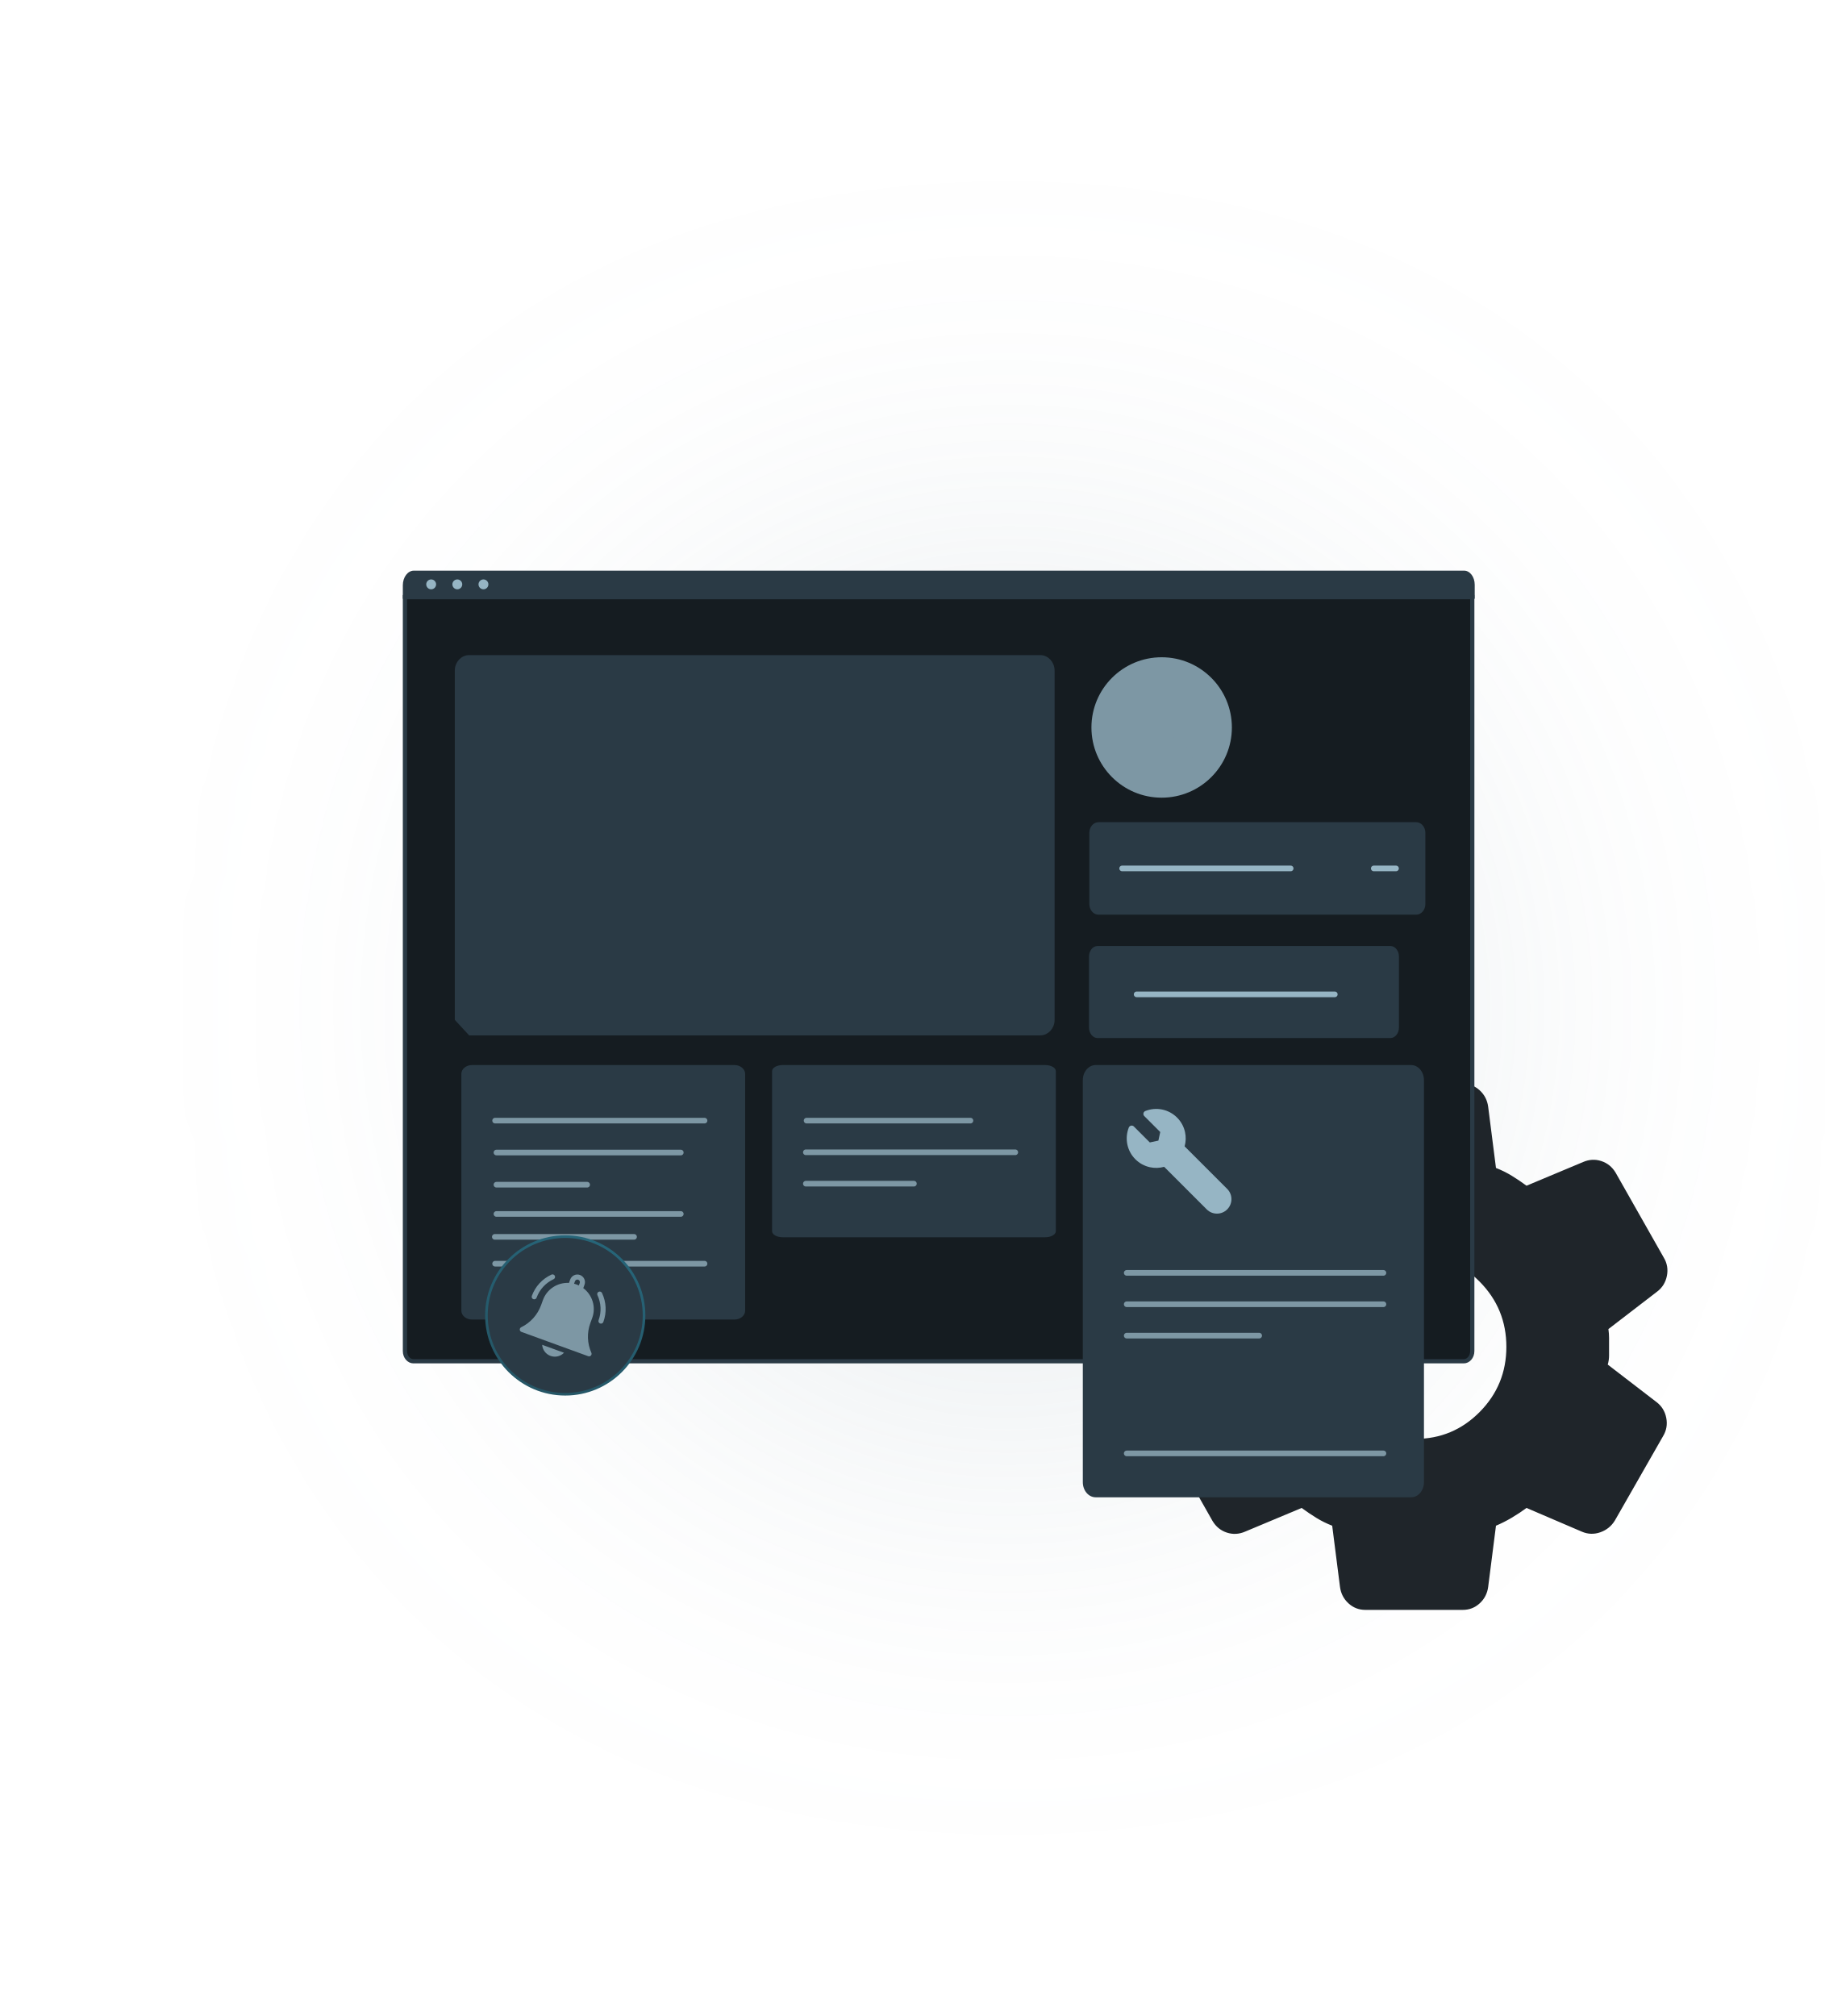
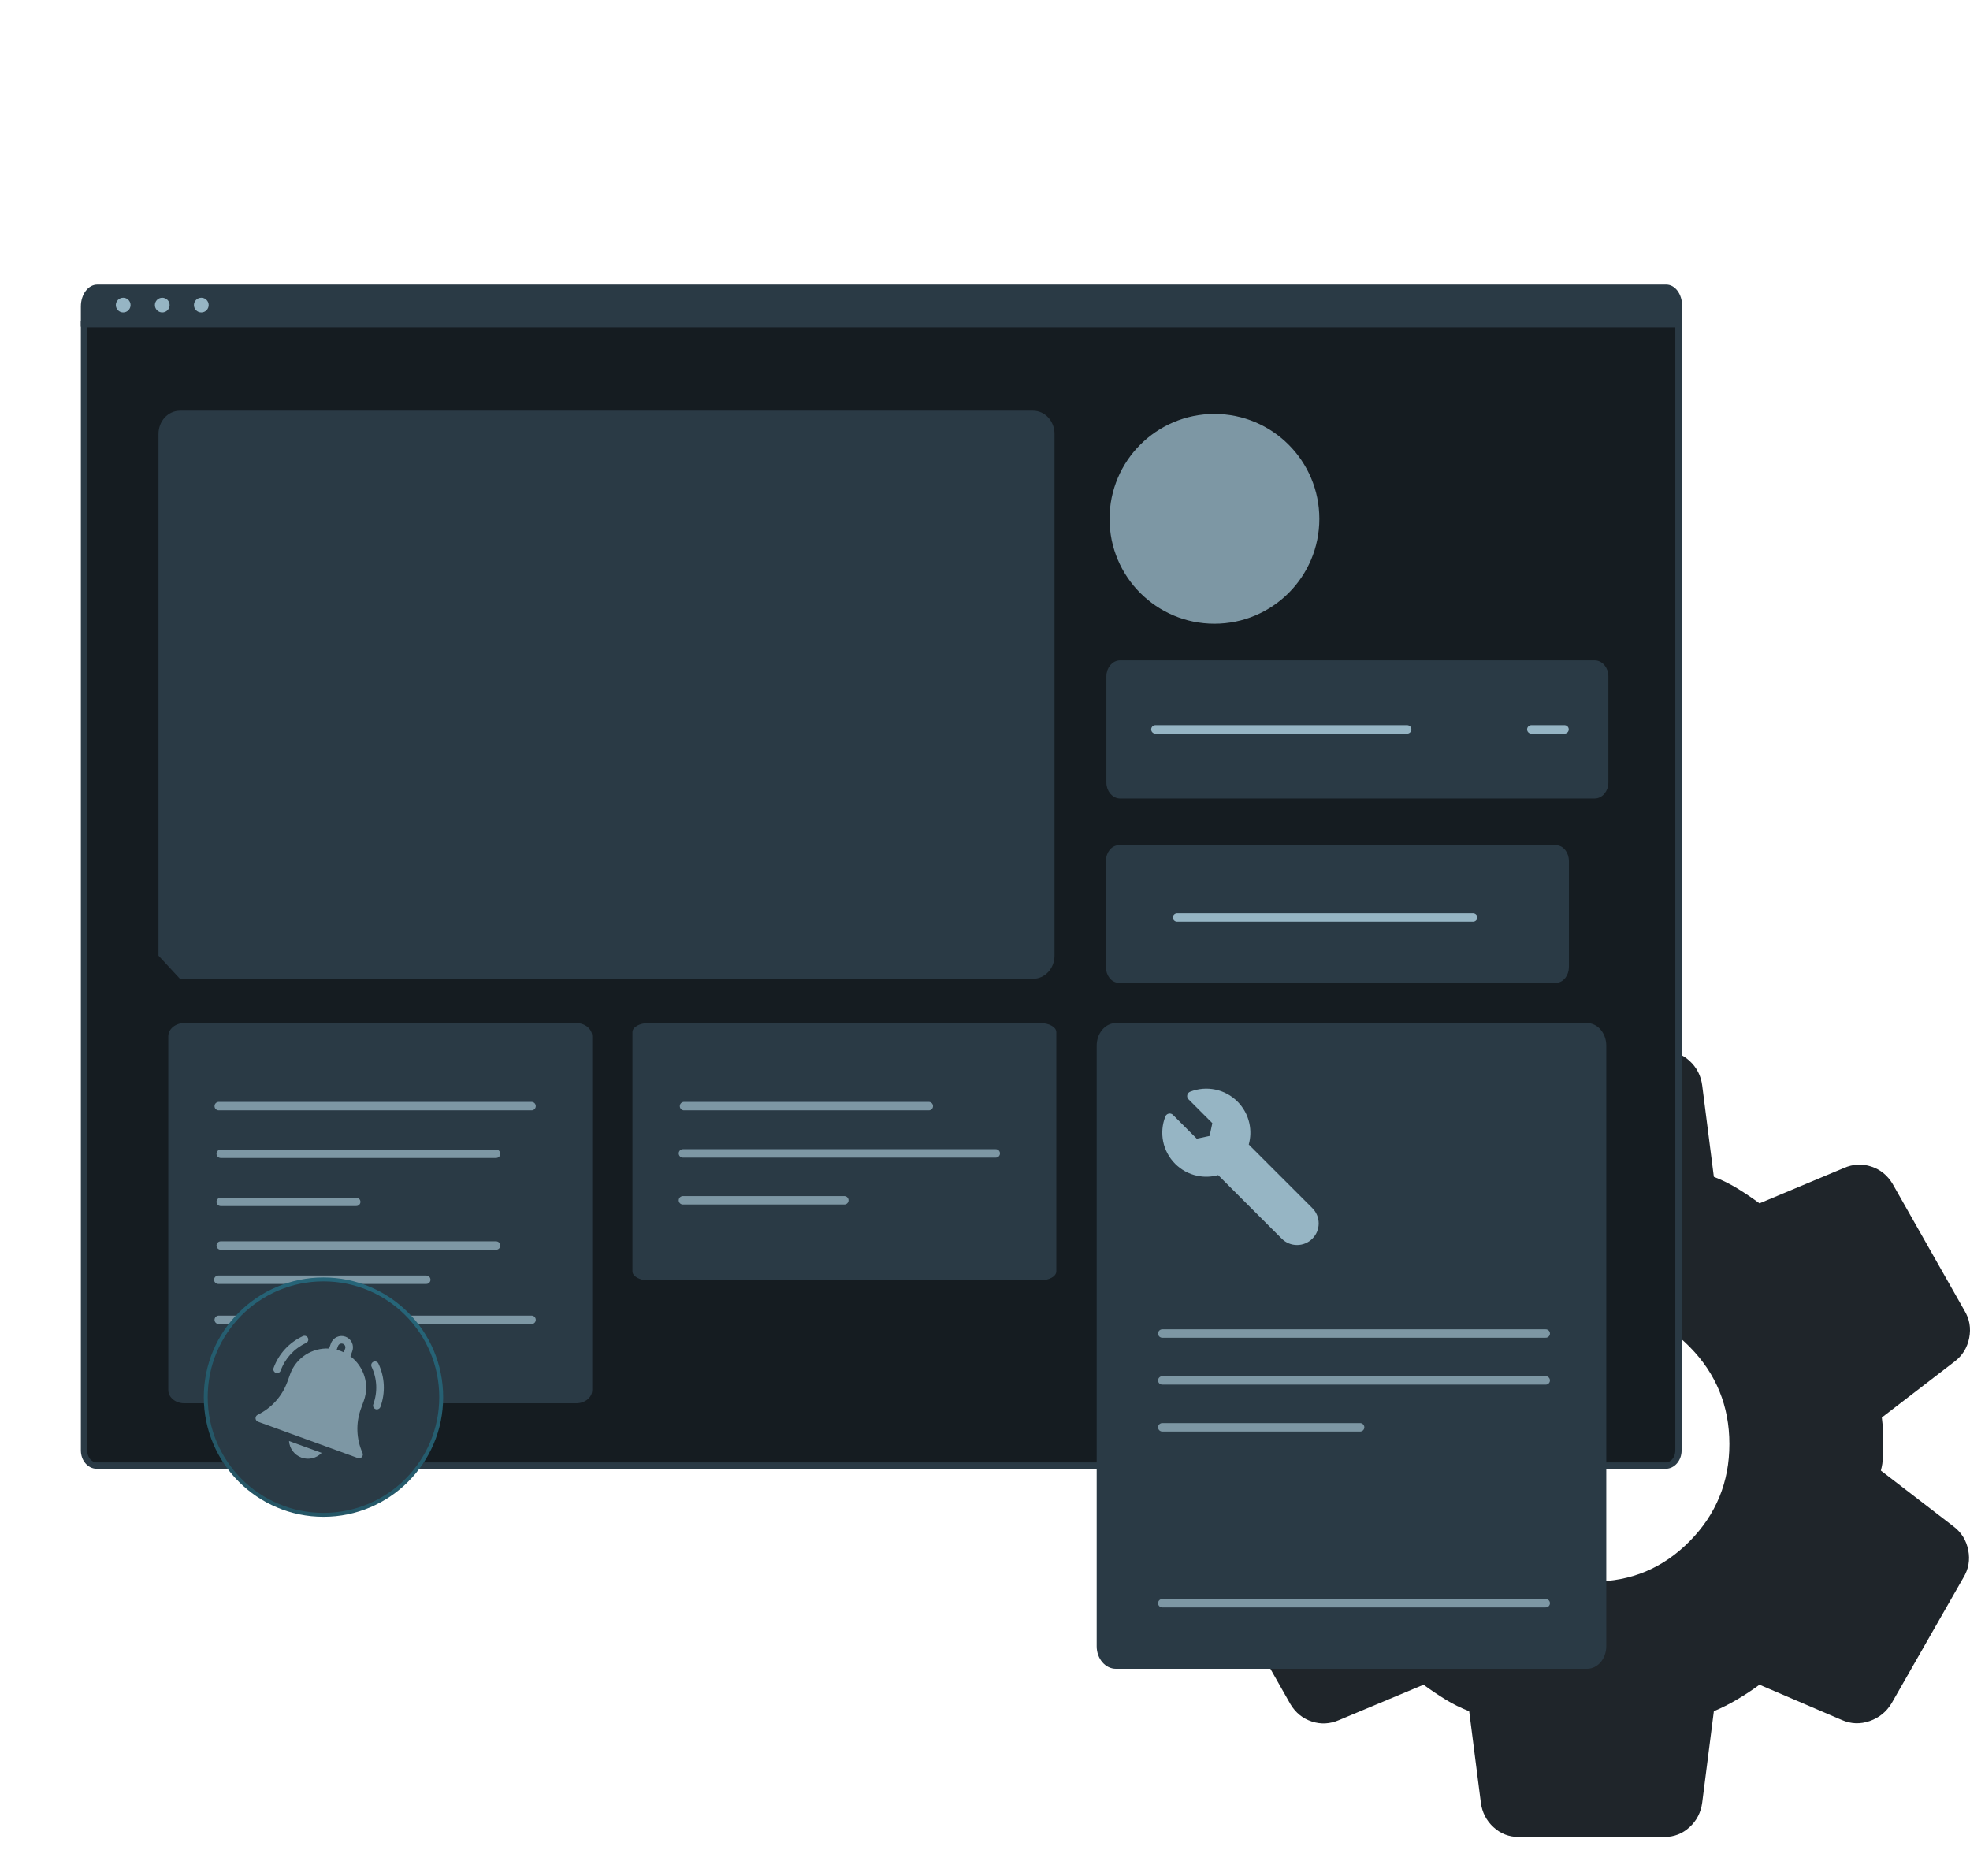
- <svg xmlns="http://www.w3.org/2000/svg" width="696" height="769" viewBox="0 0 696 769" fill="none">
-   <g opacity="0.2" filter="url(#filter0_f_1262_7929)">
-     <ellipse cx="384.5" cy="384.5" rx="156.929" ry="156.914" fill="#7D97A4" />
-   </g>
-   <path d="M520.772 614.089C518.293 614.089 516.145 613.253 514.327 611.58C512.509 609.908 511.435 607.817 511.104 605.309L508.129 581.979C505.981 581.143 503.956 580.14 502.056 578.969C500.155 577.798 498.296 576.544 496.478 575.206L474.911 584.237C472.597 585.24 470.283 585.366 467.97 584.613C465.656 583.861 463.838 582.397 462.516 580.223L444.171 547.863C442.849 545.689 442.436 543.347 442.932 540.839C443.428 538.33 444.667 536.324 446.65 534.818L465.243 520.52C465.078 519.349 464.995 518.22 464.995 517.133V510.36C464.995 509.273 465.078 508.144 465.243 506.973L446.65 492.675C444.667 491.17 443.428 489.163 442.932 486.654C442.436 484.146 442.849 481.804 444.171 479.63L462.516 447.27C463.838 445.096 465.656 443.632 467.97 442.88C470.283 442.127 472.597 442.253 474.911 443.256L496.478 452.287C498.296 450.949 500.197 449.695 502.18 448.524C504.163 447.353 506.146 446.35 508.129 445.514L511.104 422.184C511.435 419.676 512.509 417.585 514.327 415.913C516.145 414.24 518.293 413.404 520.772 413.404H557.957C560.436 413.404 562.584 414.24 564.402 415.913C566.22 417.585 567.294 419.676 567.625 422.184L570.6 445.514C572.748 446.35 574.773 447.353 576.673 448.524C578.574 449.695 580.433 450.949 582.251 452.287L603.818 443.256C606.132 442.253 608.446 442.127 610.759 442.88C613.073 443.632 614.891 445.096 616.213 447.27L634.558 479.63C635.88 481.804 636.293 484.146 635.797 486.654C635.301 489.163 634.062 491.17 632.079 492.675L613.486 506.973C613.652 508.144 613.734 509.273 613.734 510.36V517.133C613.734 518.22 613.569 519.349 613.238 520.52L631.831 534.818C633.814 536.324 635.053 538.33 635.549 540.839C636.045 543.347 635.632 545.689 634.31 547.863L615.965 579.972C614.643 582.146 612.784 583.652 610.388 584.488C607.991 585.324 605.636 585.24 603.322 584.237L582.251 575.206C580.433 576.544 578.533 577.798 576.549 578.969C574.566 580.14 572.583 581.143 570.6 581.979L567.625 605.309C567.294 607.817 566.22 609.908 564.402 611.58C562.584 613.253 560.436 614.089 557.957 614.089H520.772ZM539.86 548.866C549.446 548.866 557.626 545.438 564.402 538.581C571.178 531.725 574.566 523.446 574.566 513.747C574.566 504.047 571.178 495.769 564.402 488.912C557.626 482.055 549.446 478.627 539.86 478.627C530.11 478.627 521.888 482.055 515.194 488.912C508.501 495.769 505.154 504.047 505.154 513.747C505.154 523.446 508.501 531.725 515.194 538.581C521.888 545.438 530.11 548.866 539.86 548.866Z" fill="#1F252A" />
-   <path d="M154.455 227.773H561.561V515.366C561.561 517.63 560.004 519.253 558.335 519.253H157.681C156.011 519.253 154.455 517.63 154.455 515.366V227.773Z" fill="#151C21" stroke="#2A3A45" stroke-width="1.613" />
-   <path d="M157.836 217.676H558.458C560.684 217.676 562.491 220.081 562.491 223.044V228.412H153.649V223.249C153.649 220.173 155.525 217.676 157.836 217.676Z" fill="#2A3A45" />
-   <path d="M166.339 222.905C166.339 223.944 165.497 224.787 164.458 224.787C163.418 224.787 162.576 223.944 162.576 222.905C162.576 221.866 163.418 221.023 164.458 221.023C165.497 221.023 166.339 221.866 166.339 222.905Z" fill="#96B5C4" />
-   <path d="M176.312 222.905C176.312 223.944 175.47 224.787 174.43 224.787C173.391 224.787 172.549 223.944 172.549 222.905C172.549 221.866 173.391 221.023 174.43 221.023C175.47 221.023 176.312 221.866 176.312 222.905Z" fill="#96B5C4" />
-   <path d="M186.281 222.905C186.281 223.944 185.439 224.787 184.4 224.787C183.36 224.787 182.518 223.944 182.518 222.905C182.518 221.866 183.36 221.023 184.4 221.023C185.439 221.023 186.281 221.866 186.281 222.905Z" fill="#96B5C4" />
-   <path d="M396.774 394.143H179.3L174.278 388.707V255.811C174.278 252.922 176.427 250.691 178.947 250.691H396.774C399.294 250.691 401.444 252.922 401.444 255.811V389.023C401.444 391.912 399.294 394.143 396.774 394.143Z" fill="#2A3A45" stroke="#2A3A45" stroke-width="1.613" />
-   <path d="M418.664 361.377H530.299C531.82 361.377 533.055 362.949 533.055 364.885V391.925C533.055 393.861 531.82 395.433 530.299 395.433H418.664C417.143 395.433 415.908 393.861 415.908 391.925V364.885C415.908 362.949 417.143 361.377 418.664 361.377Z" fill="#2A3A45" stroke="#2A3A45" stroke-width="1.075" stroke-miterlimit="10" />
-   <path d="M433.544 379.295H509.122" stroke="#96B5C4" stroke-width="2.151" stroke-miterlimit="10" stroke-linecap="round" />
-   <path d="M419.024 314.156H540.141C541.791 314.156 543.13 315.735 543.13 317.681V344.848C543.13 346.793 541.79 348.373 540.14 348.373H419.024C417.374 348.373 416.034 346.793 416.034 344.848V317.681C416.034 315.736 417.374 314.156 419.024 314.156Z" fill="#2A3A45" stroke="#2A3A45" stroke-width="1.075" stroke-miterlimit="10" />
-   <path d="M428.007 331.26H492.294" stroke="#96B5C4" stroke-width="2.151" stroke-miterlimit="10" stroke-linecap="round" />
-   <path d="M523.991 331.26H532.473" stroke="#96B5C4" stroke-width="2.151" stroke-miterlimit="10" stroke-linecap="round" />
-   <ellipse cx="443.083" cy="277.492" rx="26.784" ry="26.781" fill="#7D97A4" />
-   <path d="M443.078 280.311C436.499 280.311 431.166 285.316 431.166 291.491V291.549H454.99V291.491C454.99 285.316 449.656 280.311 443.078 280.311Z" fill="#7D97A4" />
-   <path d="M443.995 276.631C447.059 276.218 449.254 273.622 449.254 270.717V269.075C449.254 266.171 447.059 263.575 443.995 263.162C440.179 262.647 436.906 265.412 436.906 268.895V270.897C436.906 274.38 440.179 277.145 443.995 276.631Z" fill="#7D97A4" />
-   <path d="M417.925 406.26H538.222C540.932 406.26 543.132 408.836 543.132 412.009V565.394C543.132 568.568 540.931 571.144 538.221 571.144H417.925C415.215 571.144 413.014 568.568 413.014 565.394V412.01C413.014 408.836 415.215 406.26 417.925 406.26Z" fill="#2A3A45" />
-   <path d="M429.762 485.533H527.672" stroke="#7D97A4" stroke-width="2.151" stroke-miterlimit="10" stroke-linecap="round" />
-   <path d="M429.762 497.506H527.672" stroke="#7D97A4" stroke-width="2.151" stroke-miterlimit="10" stroke-linecap="round" />
-   <path d="M429.762 509.477H480.279" stroke="#7D97A4" stroke-width="2.151" stroke-miterlimit="10" stroke-linecap="round" />
-   <path d="M429.762 554.396L527.672 554.396" stroke="#7D97A4" stroke-width="2.151" stroke-miterlimit="10" stroke-linecap="round" />
-   <path d="M430.555 430.097C430.627 429.916 430.743 429.755 430.893 429.629C431.043 429.503 431.221 429.416 431.413 429.377C431.604 429.337 431.803 429.346 431.99 429.402C432.177 429.458 432.348 429.56 432.486 429.698L438.569 435.781L441.84 435.078L442.543 431.808L436.46 425.724C436.322 425.586 436.22 425.416 436.164 425.228C436.108 425.041 436.099 424.843 436.139 424.652C436.178 424.46 436.265 424.282 436.391 424.132C436.516 423.982 436.677 423.866 436.859 423.794C441.036 422.138 445.787 423.12 448.964 426.296C450.493 427.825 451.543 429.745 452 431.85C452.391 433.643 452.338 435.505 451.845 437.274L468.081 453.508C469.124 454.55 469.698 455.937 469.698 457.412C469.698 458.887 469.124 460.273 468.081 461.316C467.038 462.359 465.651 462.933 464.176 462.933C462.701 462.933 461.315 462.359 460.272 461.316L444.036 445.082C442.268 445.574 440.406 445.628 438.612 445.237C436.507 444.78 434.587 443.73 433.057 442.201C429.881 439.025 428.899 434.274 430.555 430.097Z" fill="#96B5C4" />
-   <path d="M298.575 406.26H398.624C400.878 406.26 402.708 407.286 402.708 408.551V469.665C402.708 470.929 400.878 471.956 398.624 471.956H298.575C296.321 471.956 294.491 470.929 294.491 469.665V408.551C294.491 407.286 296.321 406.26 298.575 406.26Z" fill="#2A3A45" />
-   <path d="M307.655 427.461H370.151" stroke="#7D97A4" stroke-width="2.151" stroke-miterlimit="10" stroke-linecap="round" />
-   <path d="M307.374 439.539H387.248" stroke="#7D97A4" stroke-width="2.151" stroke-miterlimit="10" stroke-linecap="round" />
-   <path d="M307.374 451.512H348.585" stroke="#7D97A4" stroke-width="2.151" stroke-miterlimit="10" stroke-linecap="round" />
-   <path d="M180.054 406.26H280.135C282.39 406.26 284.22 407.777 284.22 409.645V499.956C284.22 501.824 282.389 503.342 280.135 503.342H180.054C177.799 503.342 175.968 501.824 175.968 499.956V409.646C175.968 407.777 177.799 406.26 180.054 406.26Z" fill="#2A3A45" />
-   <path d="M188.851 427.461H268.725" stroke="#7D97A4" stroke-width="2.151" stroke-miterlimit="10" stroke-linecap="round" />
-   <path d="M189.361 439.629H259.669" stroke="#7D97A4" stroke-width="2.151" stroke-miterlimit="10" stroke-linecap="round" />
-   <path d="M189.361 463.062H259.669" stroke="#7D97A4" stroke-width="2.151" stroke-miterlimit="10" stroke-linecap="round" />
-   <path d="M188.735 471.797H241.84" stroke="#7D97A4" stroke-width="2.151" stroke-miterlimit="10" stroke-linecap="round" />
-   <path d="M188.851 482.035H268.725" stroke="#7D97A4" stroke-width="2.151" stroke-miterlimit="10" stroke-linecap="round" />
-   <path d="M189.361 451.904H223.957" stroke="#7D97A4" stroke-width="2.151" stroke-miterlimit="10" stroke-linecap="round" />
-   <rect x="185.534" y="471.715" width="60.12" height="60.114" rx="30.057" fill="#2A3A45" stroke="url(#paint0_linear_1262_7929)" />
-   <path d="M209.975 517.205C211.836 517.882 213.845 517.348 215.129 516.008L206.797 512.976C206.919 514.827 208.114 516.528 209.975 517.205ZM225.168 504.7L225.89 502.719C227.422 498.51 225.907 493.918 222.476 491.35L222.952 490.043C223.496 488.547 222.715 486.885 221.211 486.337C219.707 485.79 218.04 486.562 217.495 488.057L217.02 489.364C212.741 489.126 208.628 491.67 207.096 495.88L206.375 497.861C205.029 501.558 202.335 504.549 198.79 506.281C198.621 506.364 198.479 506.495 198.383 506.658C198.288 506.82 198.243 507.008 198.253 507.196C198.264 507.385 198.33 507.566 198.443 507.718C198.556 507.87 198.712 507.985 198.89 508.05L224.352 517.317C224.53 517.382 224.724 517.393 224.908 517.349C225.092 517.306 225.259 517.209 225.389 517.072C225.518 516.934 225.604 516.761 225.635 516.575C225.666 516.389 225.642 516.198 225.565 516.025C223.964 512.42 223.823 508.398 225.168 504.7ZM220.788 490.329C220.499 490.192 220.201 490.066 219.894 489.955C219.588 489.843 219.279 489.748 218.969 489.668L219.314 488.719C219.496 488.221 220.051 487.963 220.553 488.146C221.054 488.328 221.314 488.883 221.133 489.381L220.788 490.329ZM228.315 503.602C228.133 504.101 228.393 504.654 228.895 504.837C229.397 505.02 229.952 504.763 230.133 504.264C231.452 500.64 231.273 496.717 229.63 493.218C229.403 492.735 228.827 492.526 228.344 492.75C227.86 492.974 227.651 493.546 227.878 494.029C229.303 497.062 229.458 500.461 228.315 503.602ZM203.433 495.57C203.935 495.753 204.489 495.496 204.671 494.997C205.814 491.857 208.118 489.352 211.16 487.944C211.643 487.72 211.852 487.148 211.625 486.665C211.399 486.183 210.823 485.973 210.339 486.197C206.83 487.822 204.171 490.712 202.852 494.335C202.671 494.835 202.93 495.388 203.433 495.57Z" fill="#7D97A4" />
+ <svg xmlns="http://www.w3.org/2000/svg" width="503" height="479" viewBox="0 0 503 479" fill="none">
+   <path d="M387.772 469.09C385.293 469.09 383.144 468.254 381.326 466.581C379.508 464.909 378.434 462.818 378.104 460.31L375.129 436.98C372.98 436.144 370.956 435.141 369.055 433.97C367.155 432.799 365.295 431.545 363.477 430.207L341.91 439.238C339.597 440.241 337.283 440.367 334.969 439.614C332.655 438.862 330.837 437.398 329.515 435.224L311.171 402.864C309.849 400.69 309.436 398.348 309.931 395.84C310.427 393.331 311.667 391.325 313.65 389.819L332.242 375.521C332.077 374.35 331.994 373.221 331.994 372.134V365.361C331.994 364.274 332.077 363.145 332.242 361.974L313.65 347.676C311.667 346.171 310.427 344.164 309.931 341.655C309.436 339.147 309.849 336.805 311.171 334.631L329.515 302.271C330.837 300.097 332.655 298.633 334.969 297.881C337.283 297.128 339.597 297.254 341.91 298.257L363.477 307.288C365.295 305.95 367.196 304.696 369.179 303.525C371.162 302.354 373.146 301.351 375.129 300.515L378.104 277.185C378.434 274.677 379.508 272.586 381.326 270.914C383.144 269.241 385.293 268.405 387.772 268.405H424.956C427.435 268.405 429.584 269.241 431.402 270.914C433.22 272.586 434.294 274.677 434.624 277.185L437.599 300.515C439.748 301.351 441.772 302.354 443.673 303.525C445.573 304.696 447.433 305.95 449.25 307.288L470.818 298.257C473.131 297.254 475.445 297.128 477.759 297.881C480.073 298.633 481.89 300.097 483.213 302.271L501.557 334.631C502.879 336.805 503.292 339.147 502.797 341.655C502.301 344.164 501.061 346.171 499.078 347.676L480.486 361.974C480.651 363.145 480.734 364.274 480.734 365.361V372.134C480.734 373.221 480.568 374.35 480.238 375.521L498.83 389.819C500.813 391.325 502.053 393.331 502.549 395.84C503.045 398.348 502.631 400.69 501.309 402.864L482.965 434.973C481.643 437.147 479.783 438.653 477.387 439.489C474.991 440.325 472.636 440.241 470.322 439.238L449.25 430.207C447.433 431.545 445.532 432.799 443.549 433.97C441.566 435.141 439.582 436.144 437.599 436.98L434.624 460.31C434.294 462.818 433.22 464.909 431.402 466.581C429.584 468.254 427.435 469.09 424.956 469.09H387.772ZM406.86 403.867C416.445 403.867 424.626 400.439 431.402 393.582C438.178 386.725 441.566 378.447 441.566 368.748C441.566 359.048 438.178 350.77 431.402 343.913C424.626 337.056 416.445 333.628 406.86 333.628C397.109 333.628 388.887 337.056 382.194 343.913C375.501 350.77 372.154 359.048 372.154 368.748C372.154 378.447 375.501 386.725 382.194 393.582C388.887 400.439 397.109 403.867 406.86 403.867Z" fill="#1F252A" />
+   <path d="M21.455 82.773H428.56V370.366C428.56 372.63 427.004 374.253 425.335 374.253H24.68C23.011 374.253 21.455 372.63 21.455 370.366V82.773Z" fill="#151C21" stroke="#2A3A45" stroke-width="1.613" />
+   <path d="M24.835 72.676H425.458C427.684 72.676 429.491 75.081 429.491 78.044V83.412H20.648V78.249C20.648 75.173 22.525 72.676 24.835 72.676Z" fill="#2A3A45" />
+   <path d="M33.34 77.906C33.34 78.945 32.497 79.788 31.458 79.788C30.419 79.788 29.576 78.945 29.576 77.906C29.576 76.867 30.419 76.024 31.458 76.024C32.497 76.024 33.34 76.867 33.34 77.906Z" fill="#96B5C4" />
+   <path d="M43.312 77.906C43.312 78.945 42.47 79.788 41.431 79.788C40.391 79.788 39.549 78.945 39.549 77.906C39.549 76.867 40.391 76.024 41.431 76.024C42.47 76.024 43.312 76.867 43.312 77.906Z" fill="#96B5C4" />
+   <path d="M53.281 77.906C53.281 78.945 52.439 79.788 51.399 79.788C50.36 79.788 49.518 78.945 49.518 77.906C49.518 76.867 50.36 76.024 51.399 76.024C52.439 76.024 53.281 76.867 53.281 77.906Z" fill="#96B5C4" />
+   <path d="M263.774 249.143H46.3L41.277 243.707V110.811C41.277 107.922 43.427 105.691 45.947 105.691H263.774C266.294 105.691 268.443 107.922 268.443 110.811V244.023C268.443 246.912 266.294 249.143 263.774 249.143Z" fill="#2A3A45" stroke="#2A3A45" stroke-width="1.613" />
+   <path d="M285.664 216.375H397.299C398.82 216.375 400.054 217.947 400.054 219.883V246.923C400.054 248.86 398.82 250.432 397.299 250.432H285.664C284.143 250.432 282.908 248.86 282.908 246.923V219.884C282.908 217.948 284.143 216.375 285.664 216.375Z" fill="#2A3A45" stroke="#2A3A45" stroke-width="1.075" stroke-miterlimit="10" />
+   <path d="M300.543 234.293H376.121" stroke="#96B5C4" stroke-width="2.151" stroke-miterlimit="10" stroke-linecap="round" />
+   <path d="M286.023 169.156H407.14C408.79 169.156 410.129 170.735 410.129 172.681V199.848C410.129 201.793 408.789 203.373 407.139 203.373H286.023C284.373 203.373 283.033 201.793 283.033 199.848V172.681C283.033 170.736 284.373 169.156 286.023 169.156Z" fill="#2A3A45" stroke="#2A3A45" stroke-width="1.075" stroke-miterlimit="10" />
+   <path d="M295.006 186.261H359.293" stroke="#96B5C4" stroke-width="2.151" stroke-miterlimit="10" stroke-linecap="round" />
+   <path d="M390.99 186.261H399.472" stroke="#96B5C4" stroke-width="2.151" stroke-miterlimit="10" stroke-linecap="round" />
+   <ellipse cx="310.083" cy="132.491" rx="26.784" ry="26.781" fill="#7D97A4" />
+   <path d="M310.078 135.309C303.499 135.309 298.166 140.314 298.166 146.489V146.548H321.99V146.489C321.99 140.314 316.657 135.309 310.078 135.309Z" fill="#7D97A4" />
+   <path d="M310.996 131.629C314.059 131.216 316.255 128.62 316.255 125.715V124.074C316.255 121.169 314.059 118.573 310.996 118.16C307.18 117.645 303.906 120.41 303.906 123.893V125.896C303.906 129.378 307.18 132.143 310.996 131.629Z" fill="#7D97A4" />
+   <path d="M284.926 261.259H405.223C407.933 261.259 410.133 263.836 410.133 267.009V420.393C410.133 423.567 407.932 426.144 405.222 426.144H284.926C282.216 426.144 280.016 423.567 280.016 420.393V267.01C280.016 263.836 282.216 261.259 284.926 261.259Z" fill="#2A3A45" />
+   <path d="M296.764 340.532H394.674" stroke="#7D97A4" stroke-width="2.151" stroke-miterlimit="10" stroke-linecap="round" />
+   <path d="M296.764 352.504H394.674" stroke="#7D97A4" stroke-width="2.151" stroke-miterlimit="10" stroke-linecap="round" />
+   <path d="M296.764 364.476H347.28" stroke="#7D97A4" stroke-width="2.151" stroke-miterlimit="10" stroke-linecap="round" />
+   <path d="M296.764 409.395L394.674 409.395" stroke="#7D97A4" stroke-width="2.151" stroke-miterlimit="10" stroke-linecap="round" />
+   <path d="M297.556 285.096C297.628 284.915 297.745 284.754 297.894 284.628C298.044 284.502 298.223 284.416 298.414 284.376C298.605 284.336 298.804 284.345 298.991 284.401C299.178 284.457 299.349 284.559 299.487 284.697L305.571 290.78L308.841 290.077L309.545 286.807L303.461 280.723C303.323 280.585 303.221 280.415 303.165 280.228C303.109 280.04 303.1 279.842 303.14 279.651C303.18 279.459 303.266 279.281 303.392 279.131C303.518 278.981 303.678 278.865 303.86 278.793C308.037 277.137 312.788 278.119 315.965 281.295C317.494 282.824 318.544 284.744 319.002 286.849C319.392 288.642 319.339 290.504 318.846 292.273L335.082 308.507C336.125 309.549 336.699 310.936 336.699 312.411C336.699 313.886 336.125 315.272 335.082 316.315C334.039 317.358 332.652 317.932 331.177 317.932C329.703 317.932 328.316 317.358 327.273 316.315L311.037 300.081C309.269 300.573 307.407 300.627 305.613 300.236C303.508 299.779 301.588 298.729 300.059 297.2C296.882 294.024 295.9 289.273 297.556 285.096Z" fill="#96B5C4" />
+   <path d="M165.576 261.259H265.625C267.879 261.259 269.708 262.286 269.708 263.55V324.664C269.708 325.929 267.878 326.955 265.625 326.955H165.576C163.322 326.955 161.492 325.929 161.492 324.664V263.55C161.492 262.286 163.322 261.259 165.576 261.259Z" fill="#2A3A45" />
+   <path d="M174.656 282.461H237.152" stroke="#7D97A4" stroke-width="2.151" stroke-miterlimit="10" stroke-linecap="round" />
+   <path d="M174.375 294.539H254.249" stroke="#7D97A4" stroke-width="2.151" stroke-miterlimit="10" stroke-linecap="round" />
+   <path d="M174.375 306.511H215.586" stroke="#7D97A4" stroke-width="2.151" stroke-miterlimit="10" stroke-linecap="round" />
+   <path d="M47.054 261.259H147.136C149.39 261.259 151.22 262.776 151.22 264.645V354.955C151.22 356.824 149.39 358.341 147.135 358.341H47.054C44.799 358.341 42.969 356.824 42.969 354.955V264.645C42.969 262.776 44.799 261.259 47.054 261.259Z" fill="#2A3A45" />
+   <path d="M55.852 282.461H135.725" stroke="#7D97A4" stroke-width="2.151" stroke-miterlimit="10" stroke-linecap="round" />
+   <path d="M56.361 294.629H126.669" stroke="#7D97A4" stroke-width="2.151" stroke-miterlimit="10" stroke-linecap="round" />
+   <path d="M56.361 318.063H126.669" stroke="#7D97A4" stroke-width="2.151" stroke-miterlimit="10" stroke-linecap="round" />
+   <path d="M55.736 326.796H108.841" stroke="#7D97A4" stroke-width="2.151" stroke-miterlimit="10" stroke-linecap="round" />
+   <path d="M55.852 337.036H135.725" stroke="#7D97A4" stroke-width="2.151" stroke-miterlimit="10" stroke-linecap="round" />
+   <path d="M56.361 306.904H90.957" stroke="#7D97A4" stroke-width="2.151" stroke-miterlimit="10" stroke-linecap="round" />
+   <rect x="52.535" y="326.715" width="60.12" height="60.114" rx="30.057" fill="#2A3A45" stroke="url(#paint0_linear_666_268)" />
+   <path d="M76.975 372.206C78.836 372.883 80.845 372.349 82.129 371.009L73.796 367.977C73.919 369.828 75.114 371.529 76.975 372.206ZM92.168 359.701L92.889 357.72C94.422 353.511 92.907 348.919 89.476 346.351L89.951 345.044C90.496 343.548 89.715 341.886 88.211 341.338C86.707 340.791 85.04 341.562 84.495 343.058L84.02 344.365C79.74 344.127 75.628 346.671 74.096 350.88L73.375 352.862C72.029 356.559 69.335 359.55 65.79 361.282C65.62 361.365 65.479 361.496 65.383 361.659C65.288 361.821 65.243 362.009 65.253 362.197C65.264 362.386 65.33 362.567 65.443 362.719C65.556 362.871 65.711 362.986 65.89 363.051L91.352 372.318C91.53 372.382 91.723 372.394 91.908 372.35C92.092 372.307 92.259 372.21 92.388 372.073C92.518 371.935 92.603 371.762 92.635 371.576C92.666 371.39 92.642 371.199 92.565 371.026C90.963 367.421 90.822 363.399 92.168 359.701ZM87.788 345.33C87.499 345.193 87.201 345.067 86.894 344.956C86.587 344.844 86.279 344.749 85.969 344.669L86.314 343.72C86.496 343.222 87.051 342.964 87.552 343.147C88.054 343.329 88.314 343.884 88.133 344.382L87.788 345.33ZM95.314 358.603C95.133 359.102 95.392 359.655 95.895 359.838C96.397 360.021 96.951 359.764 97.133 359.265C98.452 355.641 98.273 351.718 96.629 348.219C96.403 347.736 95.827 347.527 95.343 347.751C94.86 347.975 94.651 348.547 94.878 349.03C96.302 352.063 96.457 355.462 95.314 358.603ZM70.432 350.571C70.935 350.754 71.489 350.497 71.671 349.998C72.814 346.858 75.118 344.353 78.159 342.945C78.643 342.721 78.852 342.149 78.625 341.666C78.398 341.184 77.823 340.974 77.339 341.198C73.83 342.823 71.171 345.713 69.852 349.336C69.67 349.835 69.93 350.389 70.432 350.571Z" fill="#7D97A4" />
  <defs>
-     <filter id="filter0_f_1262_7929" x="0.041" y="0.056" width="768.919" height="768.888" filterUnits="userSpaceOnUse" color-interpolation-filters="sRGB">
-       <feFlood flood-opacity="0" result="BackgroundImageFix" />
-       <feBlend mode="normal" in="SourceGraphic" in2="BackgroundImageFix" result="shape" />
-       <feGaussianBlur stdDeviation="113.765" result="effect1_foregroundBlur_1262_7929" />
-     </filter>
-     <linearGradient id="paint0_linear_1262_7929" x1="241.612" y1="472.454" x2="215.599" y2="532.331" gradientUnits="userSpaceOnUse">
+     <linearGradient id="paint0_linear_666_268" x1="108.612" y1="327.454" x2="82.599" y2="387.331" gradientUnits="userSpaceOnUse">
      <stop offset="0.04" stop-color="#26667A" />
      <stop offset="1" stop-color="#255666" />
    </linearGradient>
  </defs>
</svg>
